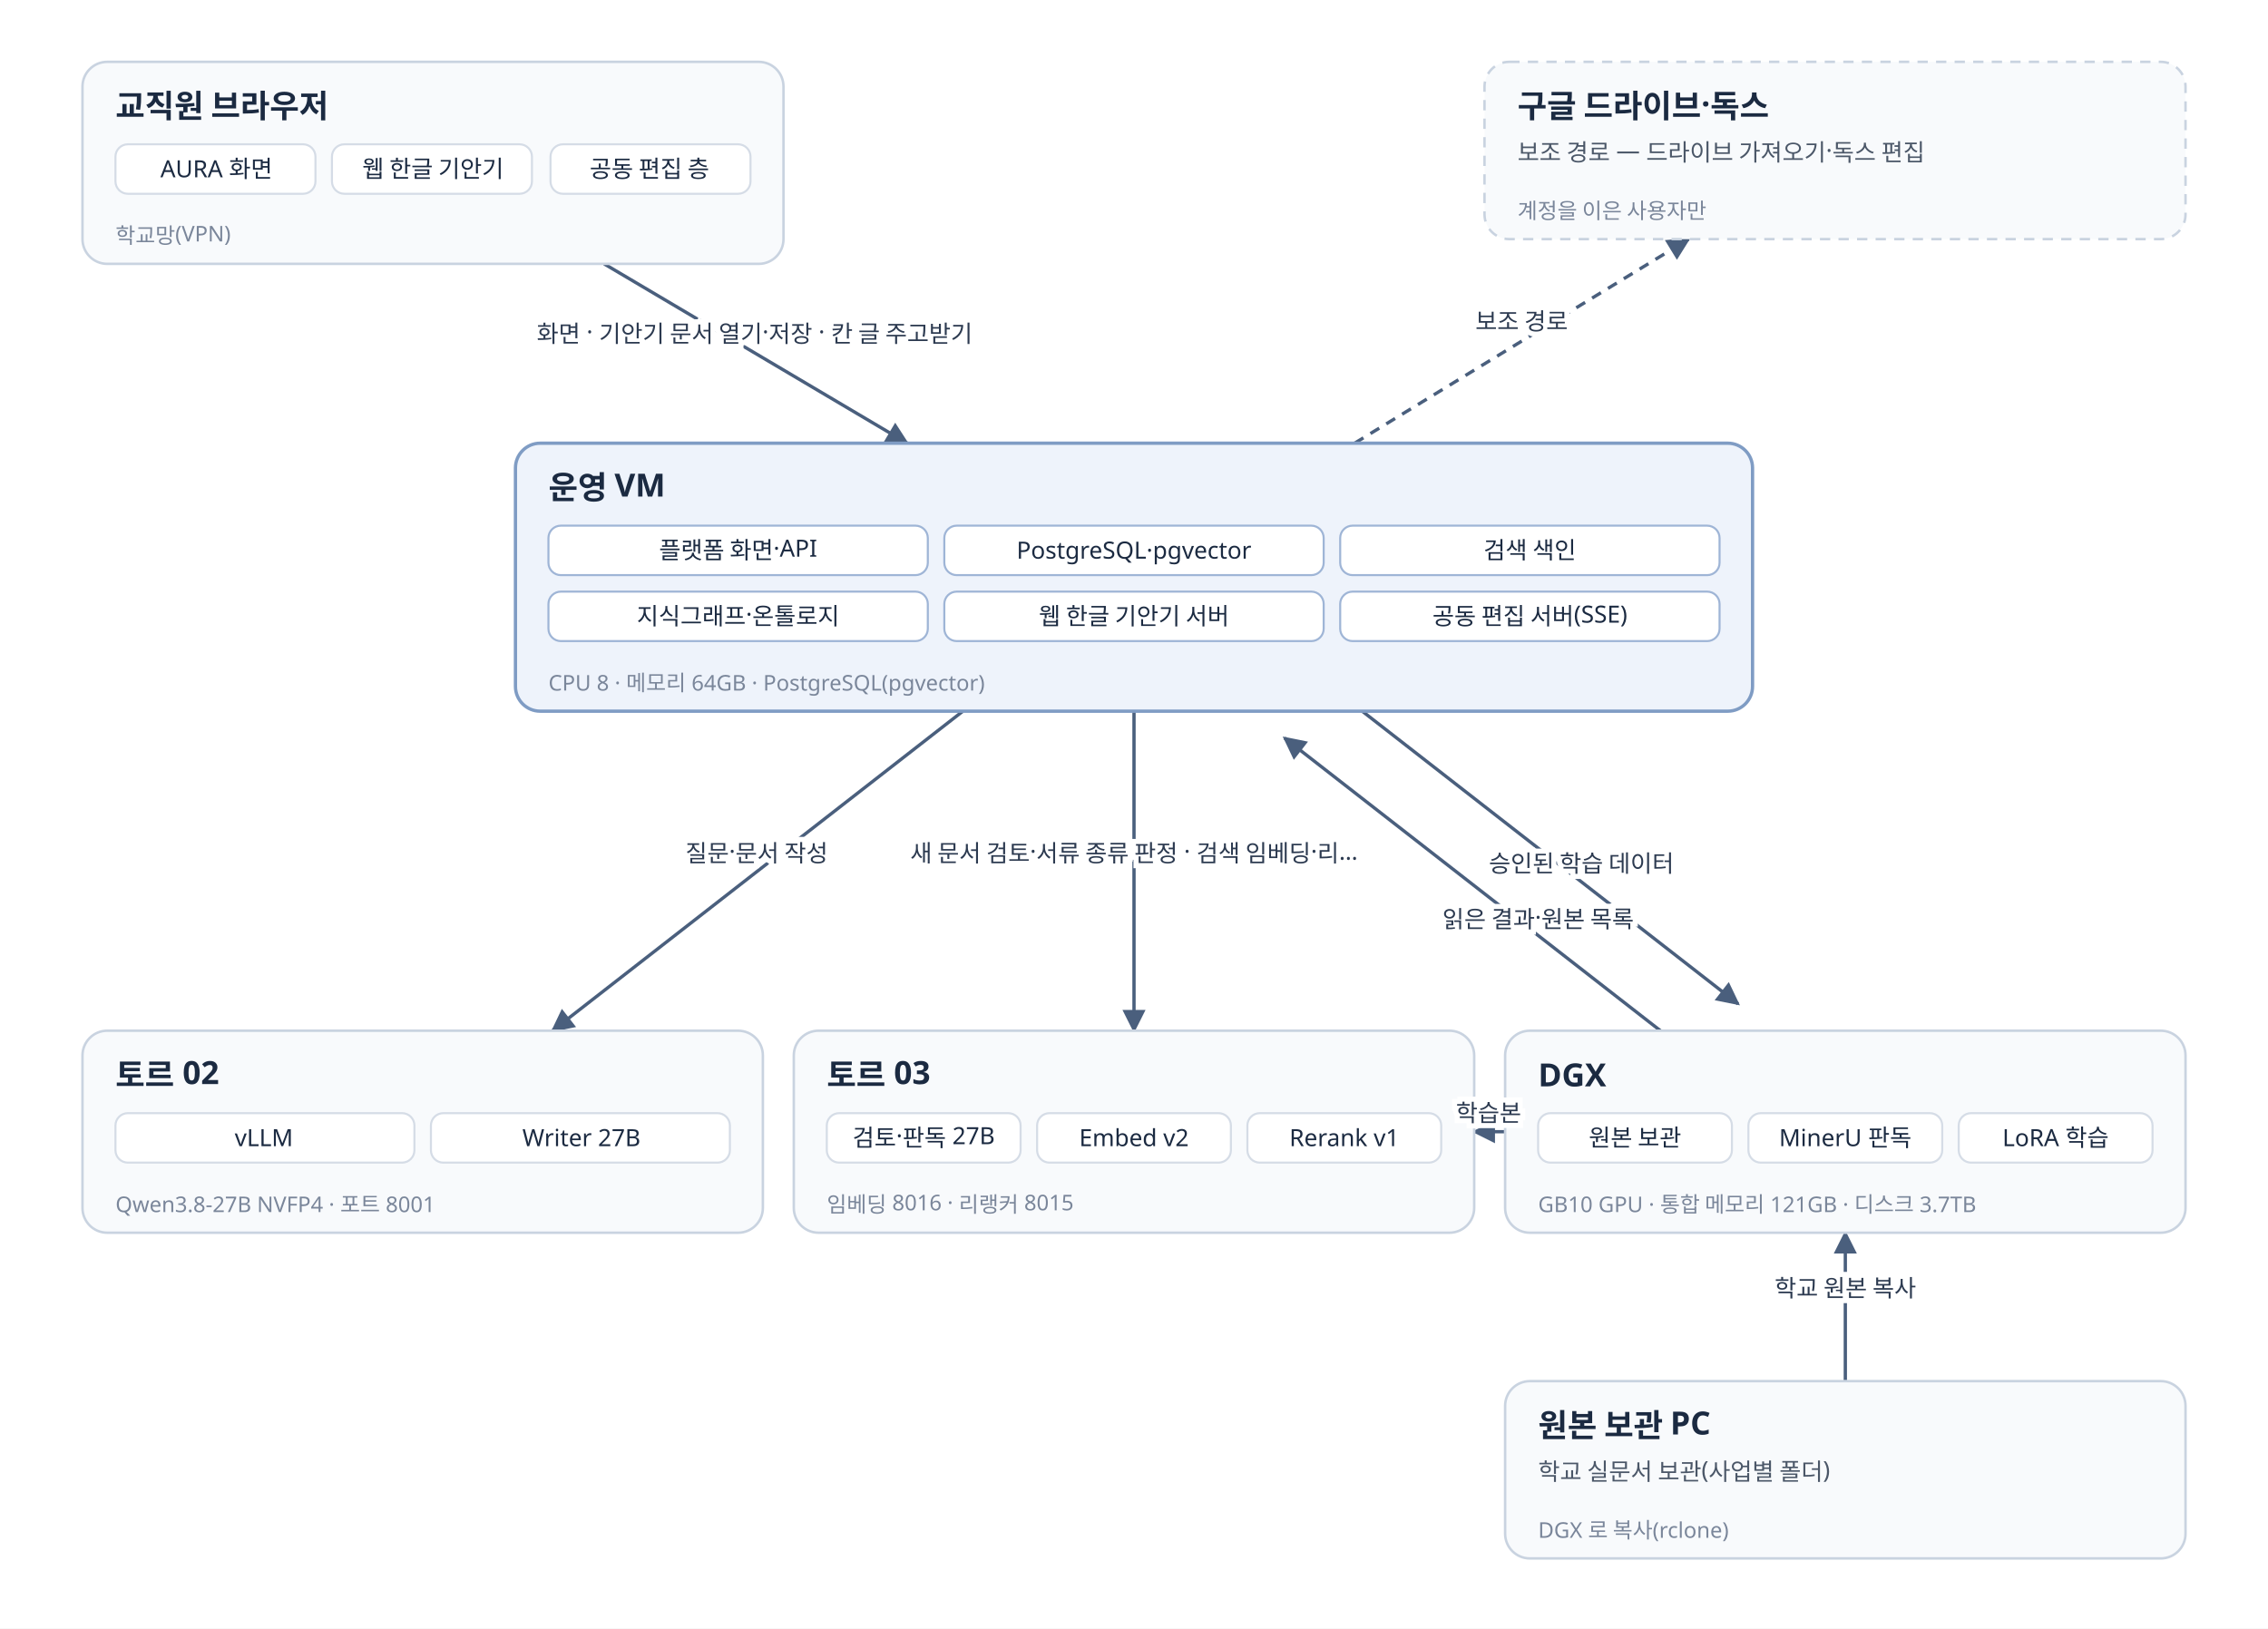
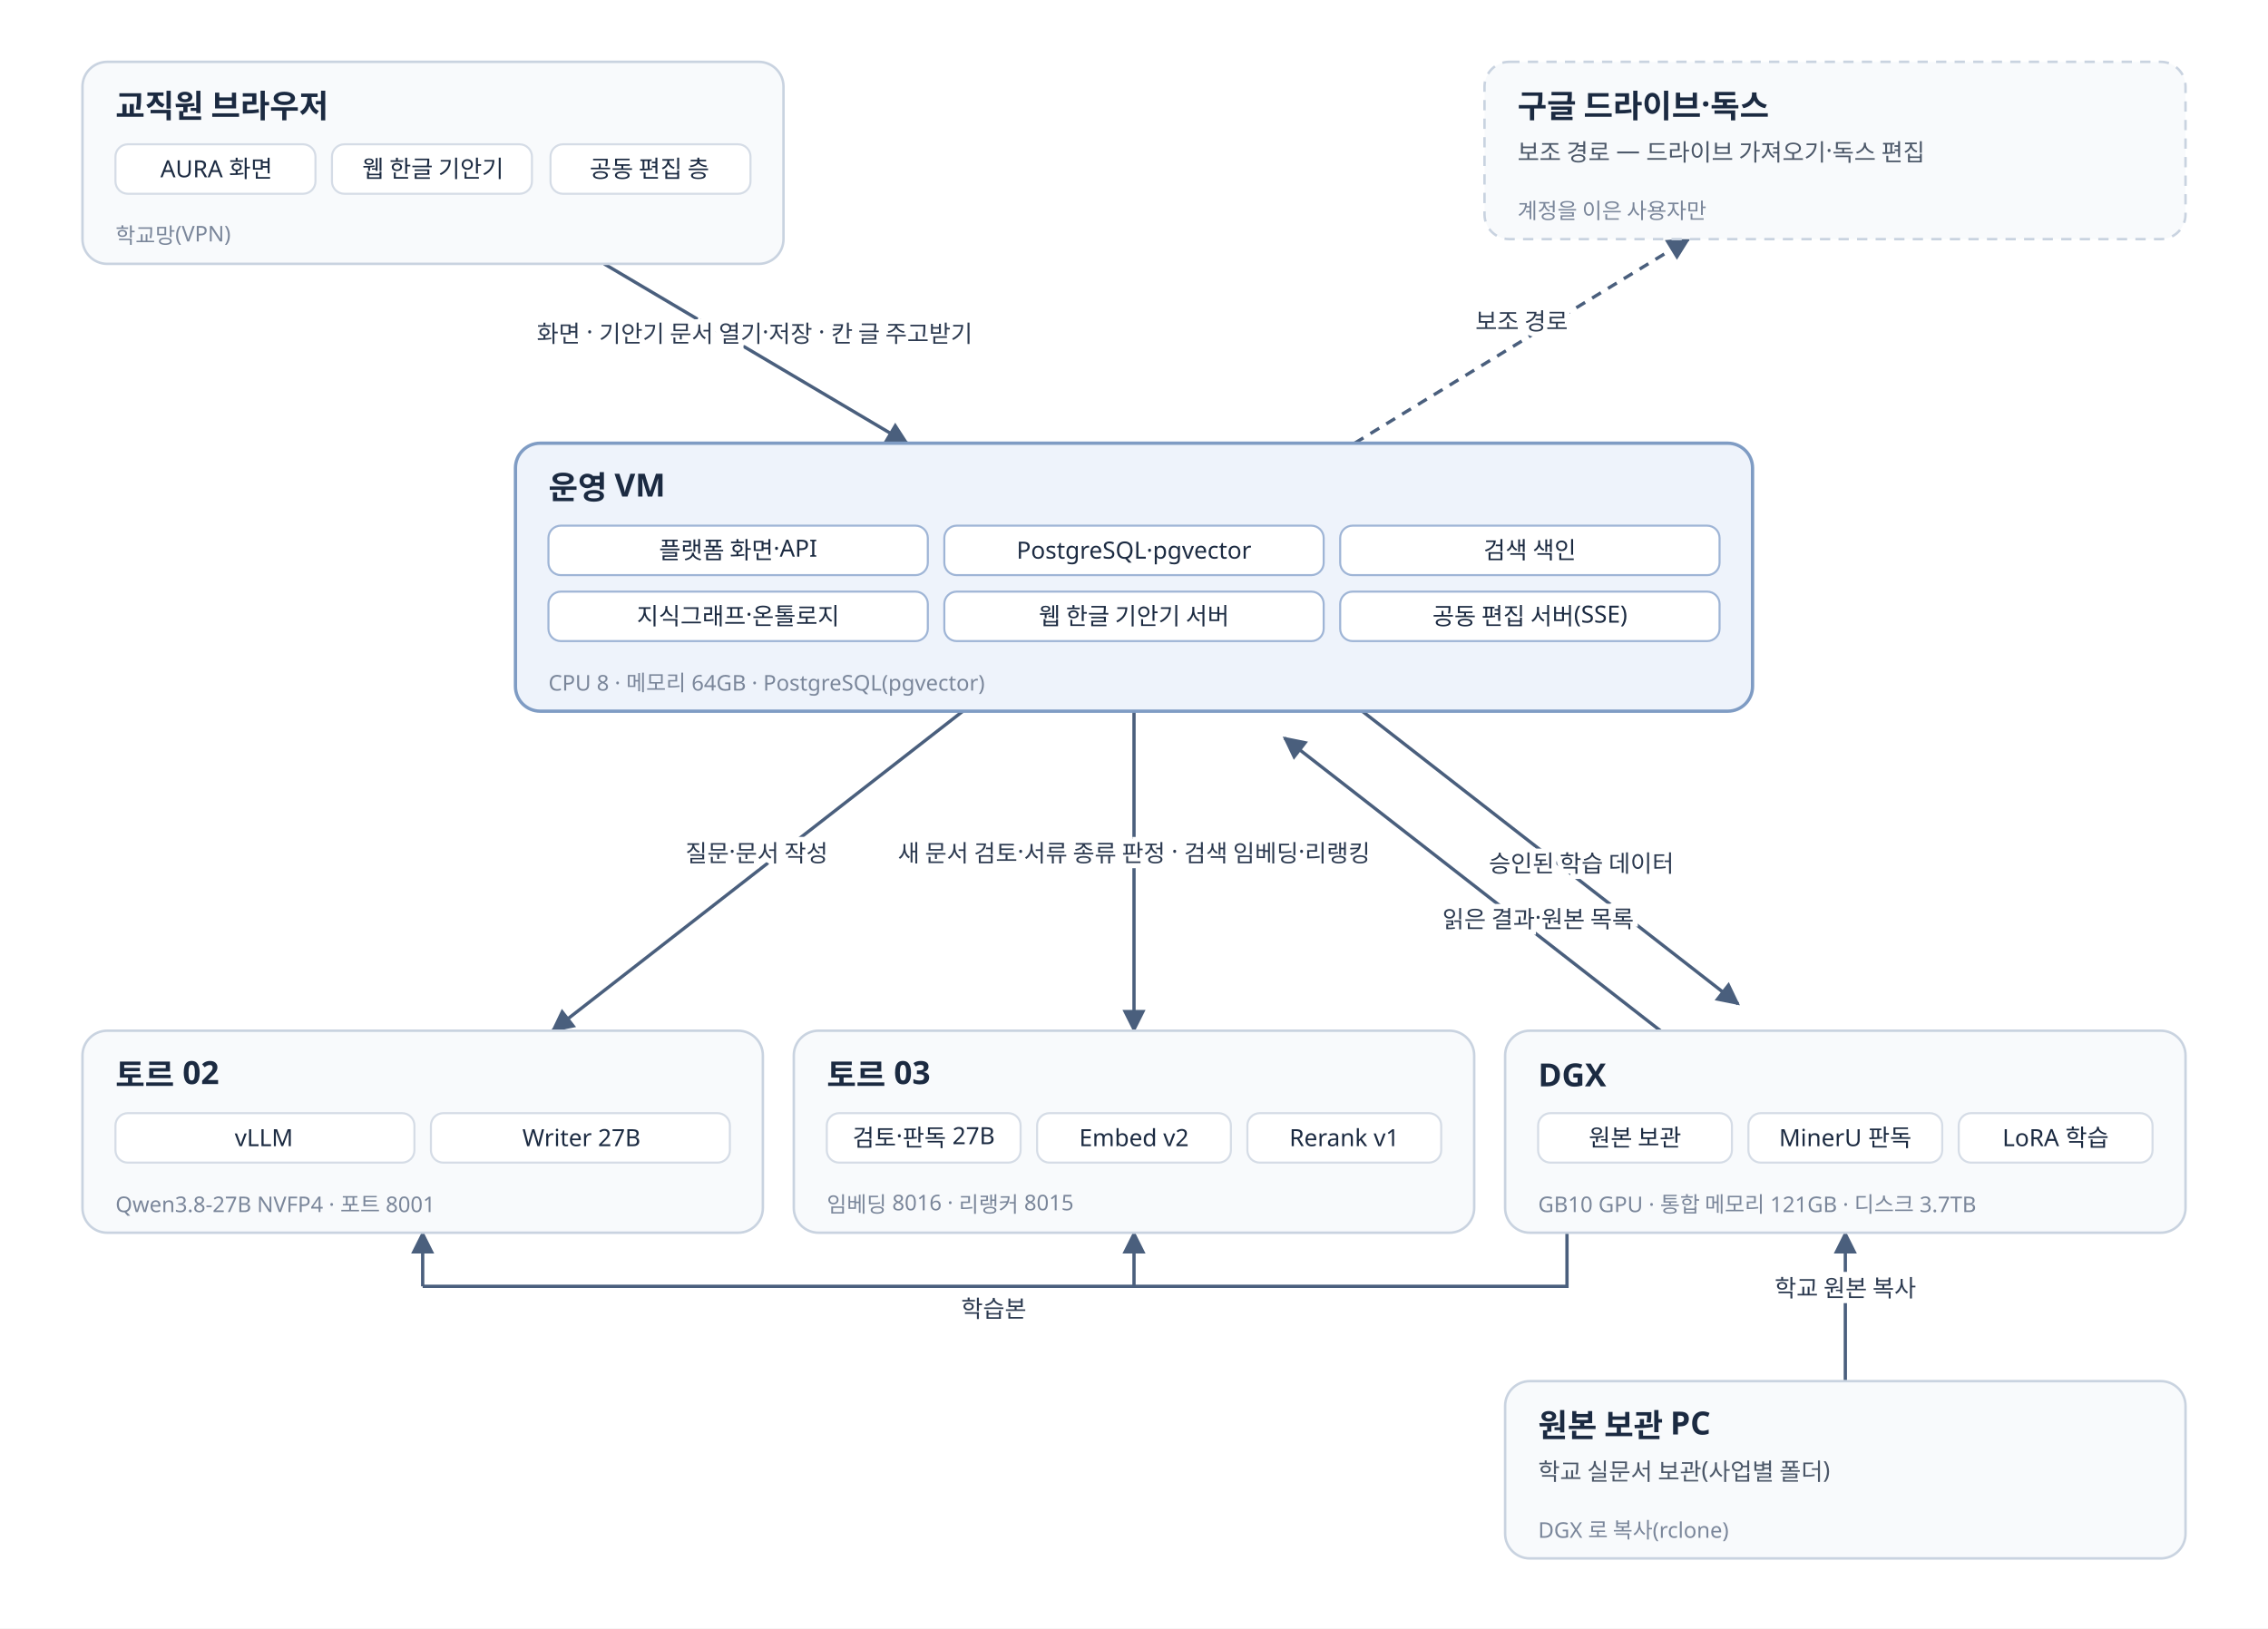
<svg xmlns="http://www.w3.org/2000/svg" viewBox="0 0 1100 790" role="img" aria-label="AURA 시스템 구성도" font-family="Pretendard, 'Apple SD Gothic Neo', 'Malgun Gothic', sans-serif">
  <defs>
    <marker id="arr" viewBox="0 0 10 10" refX="9" refY="5" markerWidth="7" markerHeight="7" orient="auto">
      <path d="M0,0 L10,5 L0,10 z" fill="#4a5f7d" />
    </marker>
  </defs>
  <rect width="1100" height="790" fill="#ffffff" />
  <line x1="293" y1="128" x2="440" y2="215" stroke="#4a5f7d" stroke-width="1.6" marker-end="url(#arr)" />
  <line x1="467" y1="345" x2="268" y2="500" stroke="#4a5f7d" stroke-width="1.6" marker-end="url(#arr)" />
  <line x1="550" y1="345" x2="550" y2="500" stroke="#4a5f7d" stroke-width="1.6" marker-end="url(#arr)" />
  <line x1="895" y1="670" x2="895" y2="598" stroke="#4a5f7d" stroke-width="1.6" marker-end="url(#arr)" />
  <line x1="822" y1="513" x2="623" y2="358" stroke="#4a5f7d" stroke-width="1.6" marker-end="url(#arr)" />
  <line x1="644" y1="332" x2="843" y2="487" stroke="#4a5f7d" stroke-width="1.6" marker-end="url(#arr)" />
-   <line x1="730" y1="549" x2="715" y2="549" stroke="#4a5f7d" stroke-width="1.6" marker-end="url(#arr)" />
  <line x1="657" y1="215" x2="819" y2="116" stroke="#4a5f7d" stroke-width="1.6" stroke-dasharray="5 4" marker-end="url(#arr)" />
+   <polyline points="760,598 760,624 205,624" fill="none" stroke="#4a5f7d" stroke-width="1.6" />
+   <line x1="205" y1="624" x2="205" y2="598" stroke="#4a5f7d" stroke-width="1.6" marker-end="url(#arr)" />
+   <line x1="550" y1="624" x2="550" y2="598" stroke="#4a5f7d" stroke-width="1.6" marker-end="url(#arr)" />
  <rect x="40" y="30" width="340" height="98" rx="12" fill="#f8fafc" stroke="#c9d3e0" stroke-width="1.2" />
  <text x="56" y="57" font-size="15.5" font-weight="700" fill="#1b2a41">교직원 브라우저</text>
  <rect x="56" y="70" width="97" height="24" rx="6" fill="#ffffff" stroke="#d5dce6" />
  <text x="105" y="86" font-size="11.5" fill="#1b2a41" text-anchor="middle">AURA 화면</text>
  <rect x="161" y="70" width="97" height="24" rx="6" fill="#ffffff" stroke="#d5dce6" />
  <text x="210" y="86" font-size="11.5" fill="#1b2a41" text-anchor="middle">웹 한글 기안기</text>
  <rect x="267" y="70" width="97" height="24" rx="6" fill="#ffffff" stroke="#d5dce6" />
  <text x="315" y="86" font-size="11.5" fill="#1b2a41" text-anchor="middle">공동 편집 층</text>
  <text x="56" y="118" font-size="10.5" fill="#7a869a">학교망(VPN)</text>
  <rect x="250" y="215" width="600" height="130" rx="12" fill="#eef3fb" stroke="#7f9cc4" stroke-width="1.6" />
  <text x="266" y="242" font-size="15.5" font-weight="700" fill="#1b2a41">운영 VM</text>
  <rect x="266" y="255" width="184" height="24" rx="6" fill="#ffffff" stroke="#9fb5d6" />
  <text x="358" y="271" font-size="11.5" fill="#1b2a41" text-anchor="middle">플랫폼 화면·API</text>
  <rect x="458" y="255" width="184" height="24" rx="6" fill="#ffffff" stroke="#9fb5d6" />
  <text x="550" y="271" font-size="11.5" fill="#1b2a41" text-anchor="middle">PostgreSQL·pgvector</text>
  <rect x="650" y="255" width="184" height="24" rx="6" fill="#ffffff" stroke="#9fb5d6" />
  <text x="742" y="271" font-size="11.5" fill="#1b2a41" text-anchor="middle">검색 색인</text>
  <rect x="266" y="287" width="184" height="24" rx="6" fill="#ffffff" stroke="#9fb5d6" />
  <text x="358" y="303" font-size="11.5" fill="#1b2a41" text-anchor="middle">지식그래프·온톨로지</text>
  <rect x="458" y="287" width="184" height="24" rx="6" fill="#ffffff" stroke="#9fb5d6" />
  <text x="550" y="303" font-size="11.5" fill="#1b2a41" text-anchor="middle">웹 한글 기안기 서버</text>
  <rect x="650" y="287" width="184" height="24" rx="6" fill="#ffffff" stroke="#9fb5d6" />
  <text x="742" y="303" font-size="11.5" fill="#1b2a41" text-anchor="middle">공동 편집 서버(SSE)</text>
  <text x="266" y="335" font-size="10.5" fill="#7a869a">CPU 8 · 메모리 64GB · PostgreSQL(pgvector)</text>
  <rect x="40" y="500" width="330" height="98" rx="12" fill="#f8fafc" stroke="#c9d3e0" stroke-width="1.2" />
  <text x="56" y="527" font-size="15.5" font-weight="700" fill="#1b2a41">토르 02</text>
  <rect x="56" y="540" width="145" height="24" rx="6" fill="#ffffff" stroke="#d5dce6" />
  <text x="128" y="556" font-size="11.5" fill="#1b2a41" text-anchor="middle">vLLM</text>
  <rect x="209" y="540" width="145" height="24" rx="6" fill="#ffffff" stroke="#d5dce6" />
  <text x="282" y="556" font-size="11.5" fill="#1b2a41" text-anchor="middle">Writer 27B</text>
  <text x="56" y="588" font-size="10.5" fill="#7a869a">Qwen3.8-27B NVFP4 · 포트 8001</text>
  <rect x="385" y="500" width="330" height="98" rx="12" fill="#f8fafc" stroke="#c9d3e0" stroke-width="1.2" />
  <text x="401" y="527" font-size="15.5" font-weight="700" fill="#1b2a41">토르 03</text>
  <rect x="401" y="540" width="94" height="24" rx="6" fill="#ffffff" stroke="#d5dce6" />
  <text x="448" y="556" font-size="11.5" fill="#1b2a41" text-anchor="middle">검토·판독 27B</text>
  <rect x="503" y="540" width="94" height="24" rx="6" fill="#ffffff" stroke="#d5dce6" />
  <text x="550" y="556" font-size="11.5" fill="#1b2a41" text-anchor="middle">Embed v2</text>
  <rect x="605" y="540" width="94" height="24" rx="6" fill="#ffffff" stroke="#d5dce6" />
  <text x="652" y="556" font-size="11.5" fill="#1b2a41" text-anchor="middle">Rerank v1</text>
  <text x="401" y="588" font-size="10.5" fill="#7a869a">임베딩 8016 · 리랭커 8015</text>
  <rect x="730" y="500" width="330" height="98" rx="12" fill="#f8fafc" stroke="#c9d3e0" stroke-width="1.2" />
  <text x="746" y="527" font-size="15.5" font-weight="700" fill="#1b2a41">DGX</text>
  <rect x="746" y="540" width="94" height="24" rx="6" fill="#ffffff" stroke="#d5dce6" />
  <text x="793" y="556" font-size="11.5" fill="#1b2a41" text-anchor="middle">원본 보관</text>
  <rect x="848" y="540" width="94" height="24" rx="6" fill="#ffffff" stroke="#d5dce6" />
  <text x="895" y="556" font-size="11.5" fill="#1b2a41" text-anchor="middle">MinerU 판독</text>
  <rect x="950" y="540" width="94" height="24" rx="6" fill="#ffffff" stroke="#d5dce6" />
  <text x="997" y="556" font-size="11.5" fill="#1b2a41" text-anchor="middle">LoRA 학습</text>
  <text x="746" y="588" font-size="10.5" fill="#7a869a">GB10 GPU · 통합 메모리 121GB · 디스크 3.7TB</text>
  <rect x="730" y="670" width="330" height="86" rx="12" fill="#f8fafc" stroke="#c9d3e0" stroke-width="1.2" />
  <text x="746" y="697" font-size="15.5" font-weight="700" fill="#1b2a41">원본 보관 PC</text>
  <text x="746" y="718" font-size="11.5" fill="#4b5768">학교 실문서 보관(사업별 폴더)</text>
  <text x="746" y="746" font-size="10.5" fill="#7a869a">DGX 로 복사(rclone)</text>
  <rect x="720" y="30" width="340" height="86" rx="12" fill="#f8fafc" stroke="#c9d3e0" stroke-width="1.2" stroke-dasharray="5 4" />
  <text x="736" y="57" font-size="15.5" font-weight="700" fill="#1b2a41">구글 드라이브·독스</text>
  <text x="736" y="78" font-size="11.5" fill="#4b5768">보조 경로 — 드라이브 가져오기·독스 편집</text>
  <text x="736" y="106" font-size="10.5" fill="#7a869a">계정을 이은 사용자만</text>
  <text x="366" y="166" font-size="11.5" fill="#2c3a50" text-anchor="middle" paint-order="stroke" stroke="#ffffff" stroke-width="5">화면 · 기안기 문서 열기·저장 · 칸 글 주고받기</text>
  <text x="367" y="418" font-size="11.5" fill="#2c3a50" text-anchor="middle" paint-order="stroke" stroke="#ffffff" stroke-width="5">질문·문서 작성</text>
-   <text x="550" y="418" font-size="11.5" fill="#2c3a50" text-anchor="middle" paint-order="stroke" stroke="#ffffff" stroke-width="5">새 문서 검토·서류 종류 판정 · 검색 임베딩·리…</text>
+   <text x="550" y="418" font-size="11.5" fill="#2c3a50" text-anchor="middle" paint-order="stroke" stroke="#ffffff" stroke-width="5">새 문서 검토·서류 종류 판정 · 검색 임베딩·리랭킹</text>
  <text x="895" y="629" font-size="11.5" fill="#2c3a50" text-anchor="middle" paint-order="stroke" stroke="#ffffff" stroke-width="5">학교 원본 복사</text>
  <text x="746" y="450" font-size="11.5" fill="#2c3a50" text-anchor="middle" paint-order="stroke" stroke="#ffffff" stroke-width="5">읽은 결과·원본 목록</text>
  <text x="767" y="423" font-size="11.5" fill="#2c3a50" text-anchor="middle" paint-order="stroke" stroke="#ffffff" stroke-width="5">승인된 학습 데이터</text>
-   <text x="722" y="544" font-size="11.5" fill="#2c3a50" text-anchor="middle" paint-order="stroke" stroke="#ffffff" stroke-width="5">학습본</text>
  <text x="738" y="160" font-size="11.5" fill="#2c3a50" text-anchor="middle" paint-order="stroke" stroke="#ffffff" stroke-width="5">보조 경로</text>
+   <text x="482" y="639" font-size="11.5" fill="#2c3a50" text-anchor="middle" paint-order="stroke" stroke="#ffffff" stroke-width="5">학습본</text>
</svg>
